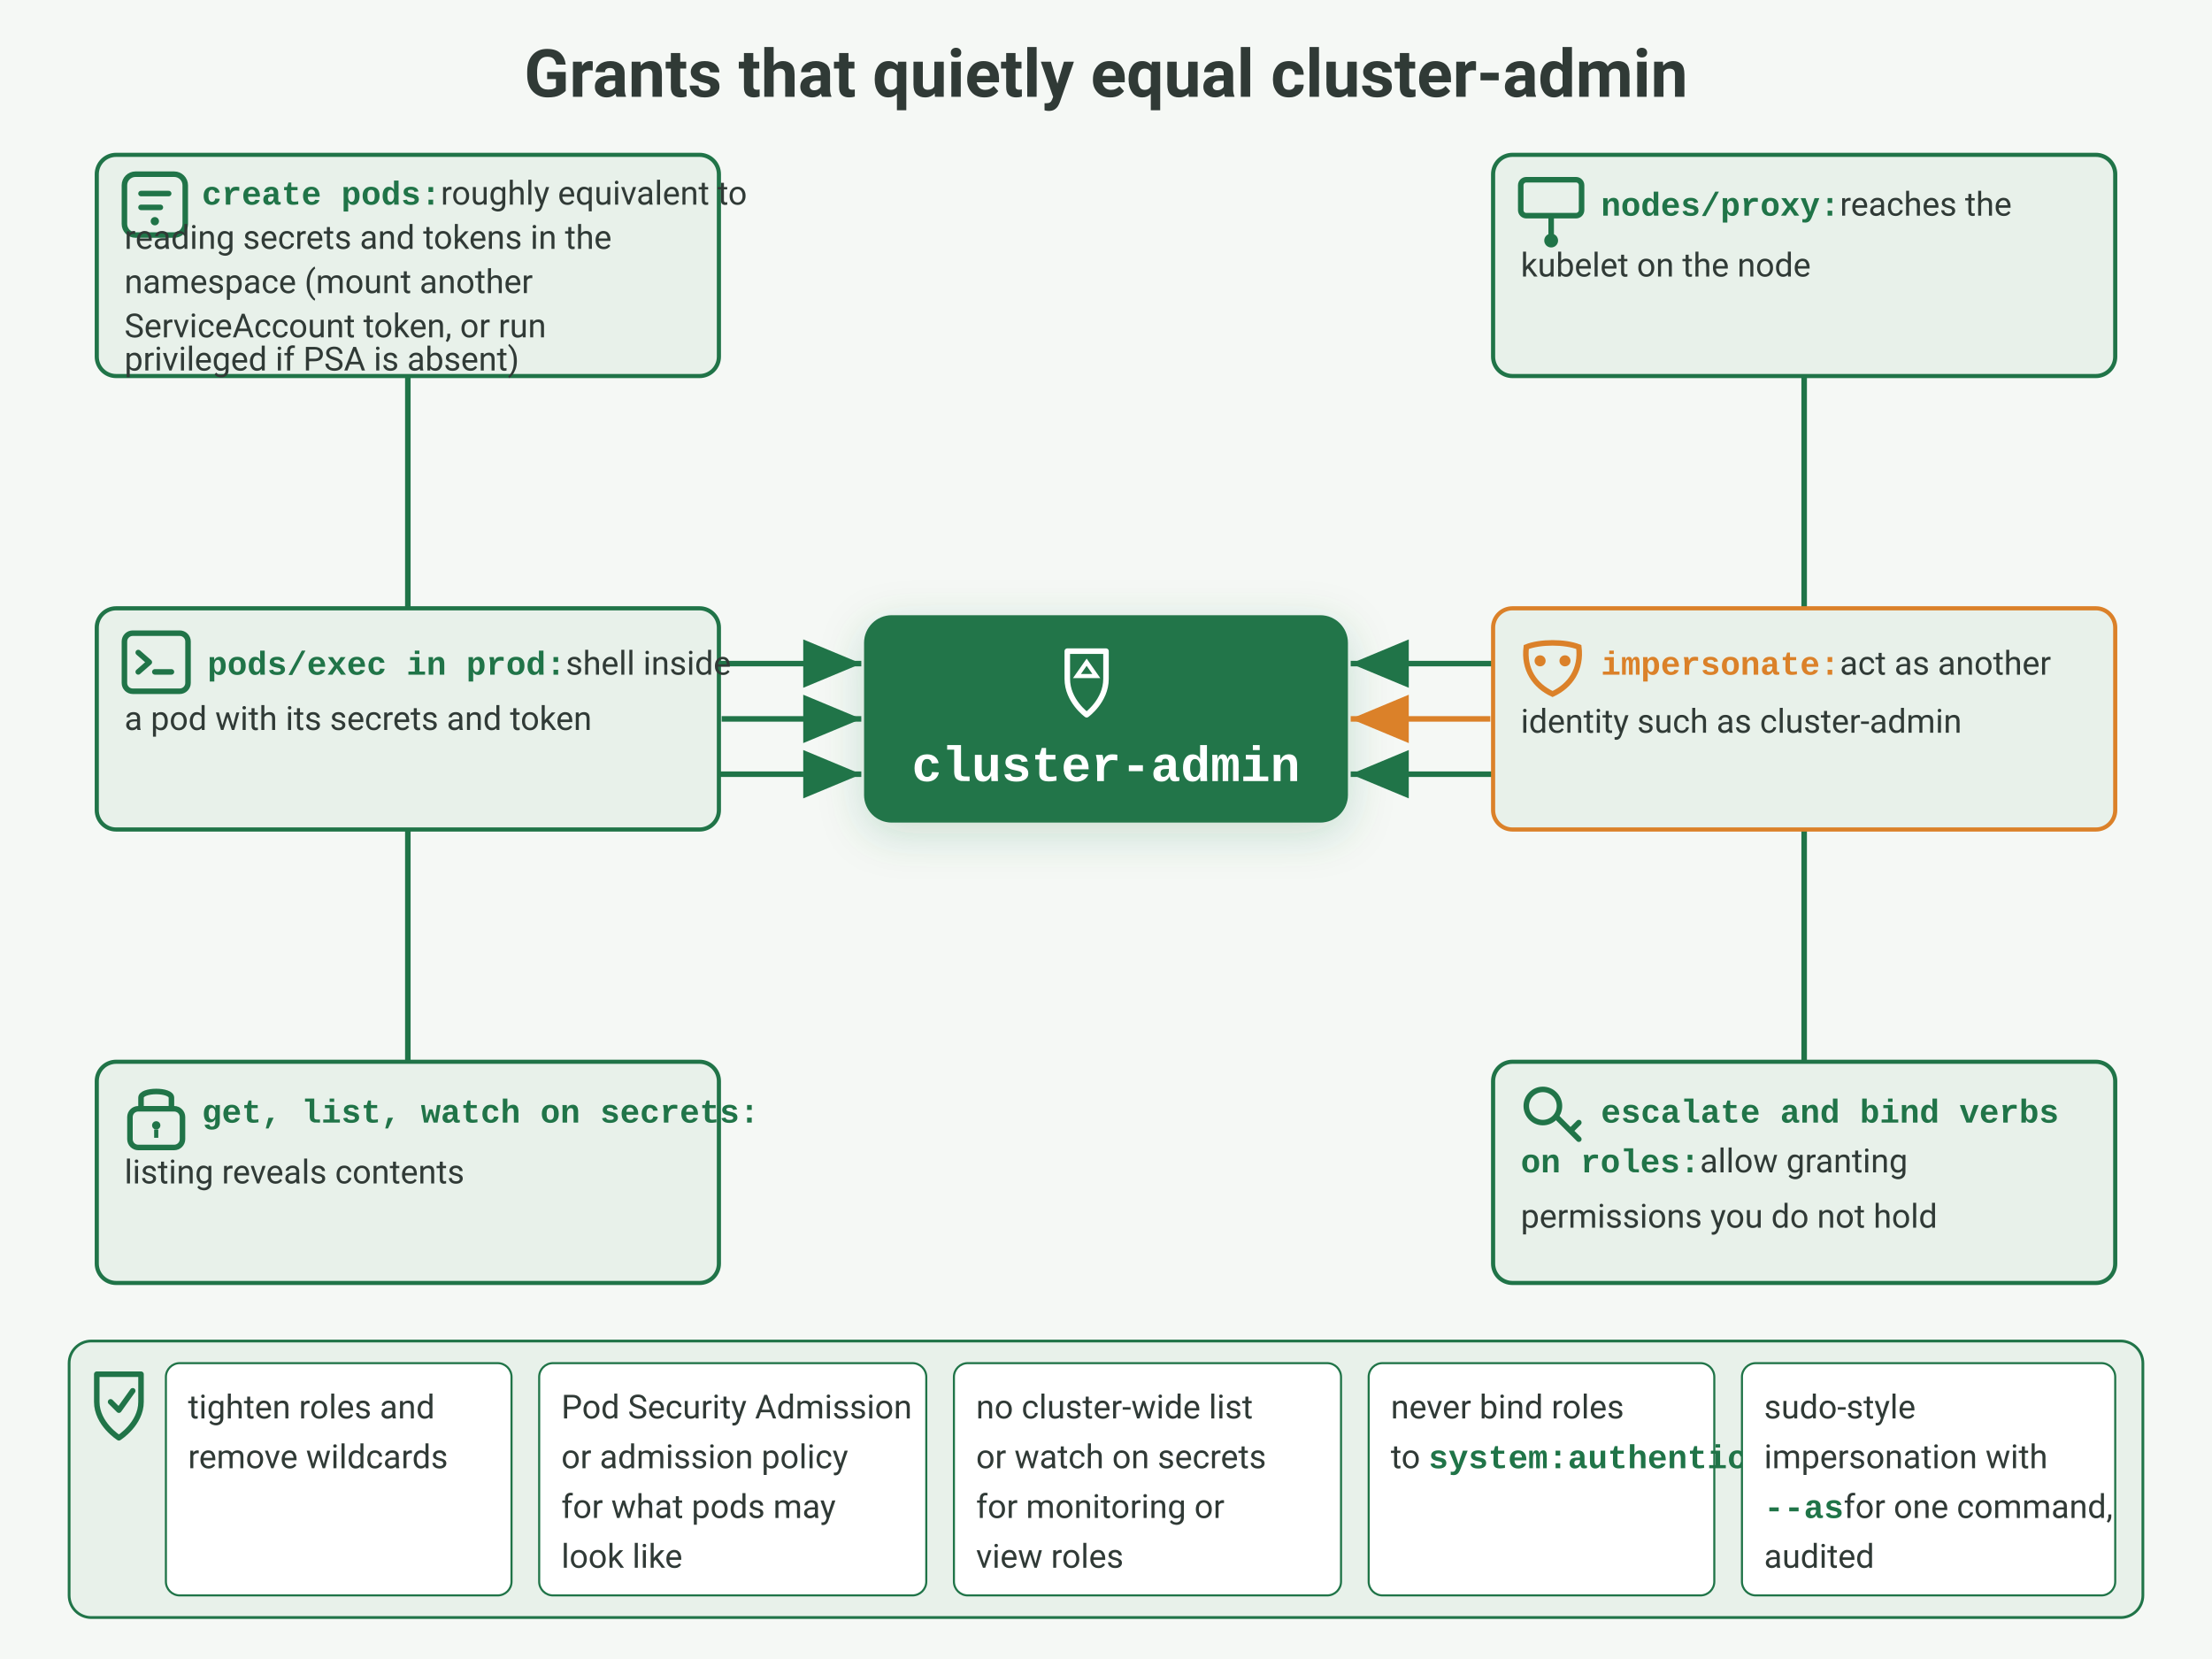
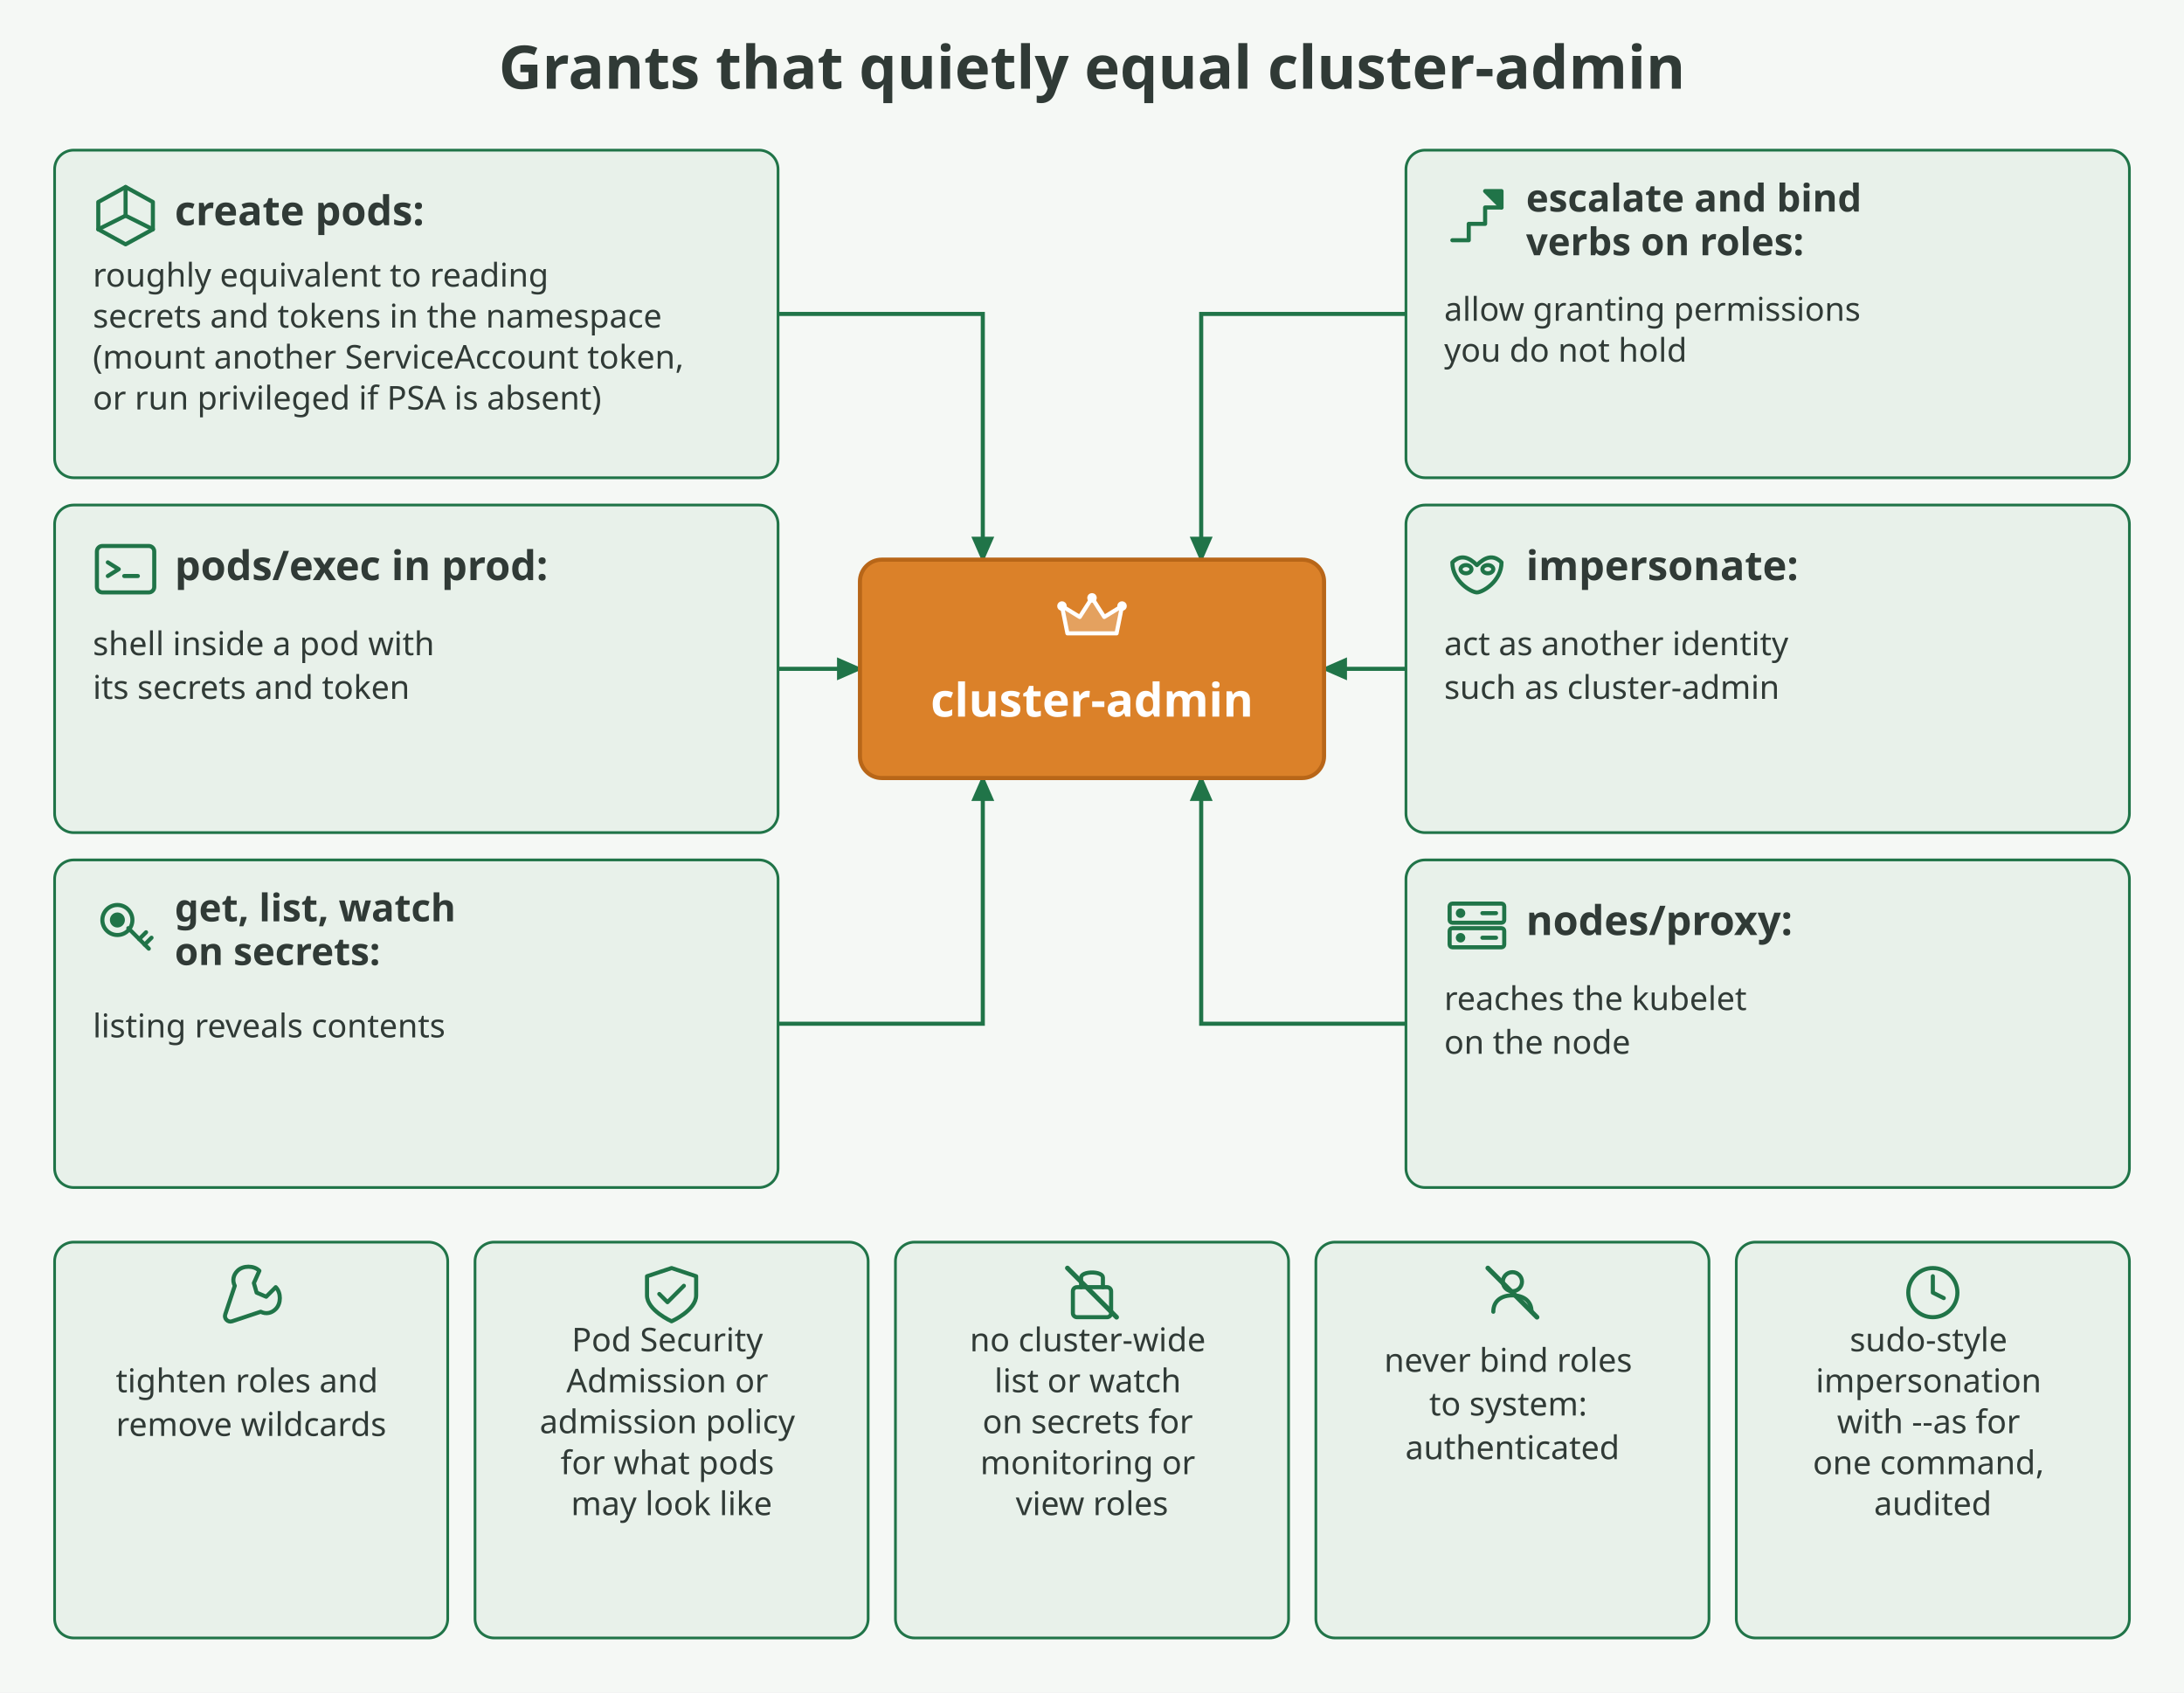
- <svg xmlns="http://www.w3.org/2000/svg" viewBox="0 0 1600 1200" width="1600" height="1200">
+ <svg xmlns="http://www.w3.org/2000/svg" viewBox="0 0 1600 1240" width="1600" height="1240">
  <defs>
-     <style>
-       .bg { fill: #f5f8f5; }
-       .title-text { font-family: system-ui, -apple-system, BlinkMacSystemFont, "Segoe UI", Roboto, sans-serif; font-size: 48px; font-weight: bold; fill: #303a36; }
-       .hub-title { font-family: "SFMono-Regular", Consolas, "Liberation Mono", Menlo, Courier, monospace; font-size: 36px; font-weight: bold; fill: #ffffff; }
-       .node-text { font-family: system-ui, -apple-system, BlinkMacSystemFont, "Segoe UI", Roboto, sans-serif; font-size: 24px; fill: #303a36; }
-       .node-mono { font-family: "SFMono-Regular", Consolas, "Liberation Mono", Menlo, Courier, monospace; font-size: 24px; font-weight: bold; fill: #207448; }
-       .node-mono-orange { font-family: "SFMono-Regular", Consolas, "Liberation Mono", Menlo, Courier, monospace; font-size: 24px; font-weight: bold; fill: #db8129; }
-       .mitigation-text { font-family: system-ui, -apple-system, BlinkMacSystemFont, "Segoe UI", Roboto, sans-serif; font-size: 24px; fill: #303a36; }
-       .mitigation-mono { font-family: "SFMono-Regular", Consolas, "Liberation Mono", Menlo, Courier, monospace; font-size: 24px; font-weight: bold; fill: #207448; }
-     </style>
-     <marker id="arrow-green" viewBox="0 0 16 16" refX="14" refY="8" markerWidth="14" markerHeight="14" orient="auto-start-reverse">
-       <path d="M 2 3 L 14 8 L 2 13 z" fill="#207448" />
-     </marker>
-     <marker id="arrow-orange" viewBox="0 0 16 16" refX="14" refY="8" markerWidth="14" markerHeight="14" orient="auto-start-reverse">
-       <path d="M 2 3 L 14 8 L 2 13 z" fill="#db8129" />
+     <marker id="arrow" viewBox="0 0 10 10" refX="7" refY="5" markerWidth="8" markerHeight="8" orient="auto">
+       <path d="M 0 1.5 L 8 5 L 0 8.5 z" fill="#207448" />
    </marker>
  </defs>
-   <rect width="1600" height="1200" class="bg" />
-   <text x="800" y="70" text-anchor="middle" class="title-text">Grants that quietly equal cluster-admin</text>
-   <g id="hub">
-     <rect x="625" y="445" width="350" height="150" rx="20" fill="#207448" filter="drop-shadow(0px 8px 16px rgba(32, 116, 72, 0.2))" />
-     <g transform="translate(772, 465)">
-       <path d="M 0 6 L 28 6 L 28 26 C 28 42 14 52 14 52 C 14 52 0 42 0 26 Z" fill="none" stroke="#ffffff" stroke-width="4" stroke-linejoin="round" />
-       <path d="M 7 24 L 14 14 L 21 24 Z" fill="none" stroke="#ffffff" stroke-width="3" />
-     </g>
-     <text x="800" y="565" text-anchor="middle" class="hub-title">cluster-admin</text>
+   <rect width="1600" height="1240" fill="#f5f8f5" />
+   <text x="800" y="65" font-family="sans-serif" font-size="44" font-weight="bold" fill="#303a36" text-anchor="middle">Grants that quietly equal cluster-admin</text>
+   <path d="M 570 230 H 720 V 410" fill="none" stroke="#207448" stroke-width="3" marker-end="url(#arrow)" />
+   <path d="M 570 490 H 630" fill="none" stroke="#207448" stroke-width="3" marker-end="url(#arrow)" />
+   <path d="M 570 750 H 720 V 570" fill="none" stroke="#207448" stroke-width="3" marker-end="url(#arrow)" />
+   <path d="M 1030 230 H 880 V 410" fill="none" stroke="#207448" stroke-width="3" marker-end="url(#arrow)" />
+   <path d="M 1030 490 H 970" fill="none" stroke="#207448" stroke-width="3" marker-end="url(#arrow)" />
+   <path d="M 1030 750 H 880 V 570" fill="none" stroke="#207448" stroke-width="3" marker-end="url(#arrow)" />
+   <rect x="630" y="410" width="340" height="160" rx="16" fill="#db8129" stroke="#b86618" stroke-width="3" />
+   <g transform="translate(778, 430)" stroke="#ffffff" stroke-width="3" fill="none" stroke-linejoin="round" stroke-linecap="round">
+     <path d="M 4 34 L 40 34 L 44 14 L 31 22 L 22 8 L 13 22 L 0 14 Z" fill="#ffffff" fill-opacity="0.25" />
+     <circle cx="22" cy="8" r="2" fill="#ffffff" />
+     <circle cx="0" cy="14" r="2" fill="#ffffff" />
+     <circle cx="44" cy="14" r="2" fill="#ffffff" />
  </g>
-   <path d="M 295 272 L 295 480 L 623 480" fill="none" stroke="#207448" stroke-width="4" marker-end="url(#arrow-green)" />
-   <path d="M 522 520 L 623 520" fill="none" stroke="#207448" stroke-width="4" marker-end="url(#arrow-green)" />
-   <path d="M 295 768 L 295 560 L 623 560" fill="none" stroke="#207448" stroke-width="4" marker-end="url(#arrow-green)" />
-   <path d="M 1305 272 L 1305 480 L 977 480" fill="none" stroke="#207448" stroke-width="4" marker-end="url(#arrow-green)" />
-   <path d="M 1078 520 L 977 520" fill="none" stroke="#db8129" stroke-width="4" marker-end="url(#arrow-orange)" />
-   <path d="M 1305 768 L 1305 560 L 977 560" fill="none" stroke="#207448" stroke-width="4" marker-end="url(#arrow-green)" />
-   <g id="node-create-pods">
-     <rect x="70" y="112" width="450" height="160" rx="14" fill="#e8f1ea" stroke="#207448" stroke-width="3" />
-     <g transform="translate(90, 126)">
-       <rect x="0" y="0" width="44" height="44" rx="8" fill="none" stroke="#207448" stroke-width="4" />
-       <line x1="12" y1="14" x2="32" y2="14" stroke="#207448" stroke-width="4" stroke-linecap="round" />
-       <line x1="12" y1="24" x2="26" y2="24" stroke="#207448" stroke-width="4" stroke-linecap="round" />
-       <circle cx="22" cy="34" r="3" fill="#207448" />
-     </g>
-     <text x="146" y="148" class="node-mono">create pods:<tspan font-family="system-ui, -apple-system, BlinkMacSystemFont, 'Segoe UI', Roboto, sans-serif" font-weight="normal" fill="#303a36"> roughly equivalent to</tspan>
-     </text>
-     <text x="90" y="180" class="node-text">reading secrets and tokens in the</text>
-     <text x="90" y="212" class="node-text">namespace (mount another</text>
-     <text x="90" y="244" class="node-text">ServiceAccount token, or run</text>
-     <text x="90" y="276" class="node-text" dy="-8">privileged if PSA is absent)</text>
+   <text x="800" y="525" font-family="sans-serif" font-size="34" font-weight="bold" fill="#ffffff" text-anchor="middle">cluster-admin</text>
+   <rect x="40" y="110" width="530" height="240" rx="14" fill="#e8f1ea" stroke="#207448" stroke-width="2" />
+   <g transform="translate(68, 134)" stroke="#207448" stroke-width="3" fill="none" stroke-linejoin="round" stroke-linecap="round">
+     <path d="M 4 14 L 24 3 L 44 14 L 44 34 L 24 45 L 4 34 Z" />
+     <path d="M 24 3 L 24 24 L 44 34" />
+     <path d="M 24 24 L 4 34" />
  </g>
-   <g id="node-pods-exec">
-     <rect x="70" y="440" width="450" height="160" rx="14" fill="#e8f1ea" stroke="#207448" stroke-width="3" />
-     <g transform="translate(90, 458)">
-       <rect x="0" y="0" width="46" height="42" rx="6" fill="none" stroke="#207448" stroke-width="4" />
-       <path d="M 10 14 L 18 21 L 10 28" fill="none" stroke="#207448" stroke-width="4" stroke-linecap="round" stroke-linejoin="round" />
-       <line x1="22" y1="28" x2="34" y2="28" stroke="#207448" stroke-width="4" stroke-linecap="round" />
-     </g>
-     <text x="150" y="488" class="node-mono">pods/exec in prod:<tspan font-family="system-ui, -apple-system, BlinkMacSystemFont, 'Segoe UI', Roboto, sans-serif" font-weight="normal" fill="#303a36"> shell inside</tspan>
-     </text>
-     <text x="90" y="528" class="node-text">a pod with its secrets and token</text>
+   <text x="128" y="165" font-family="sans-serif" font-size="30" font-weight="bold" fill="#303a36">create pods:</text>
+   <text x="68" y="210" font-family="sans-serif" font-size="24" fill="#303a36">
+     <tspan x="68" dy="0">roughly equivalent to reading</tspan>
+     <tspan x="68" dy="30">secrets and tokens in the namespace</tspan>
+     <tspan x="68" dy="30">(mount another ServiceAccount token,</tspan>
+     <tspan x="68" dy="30">or run privileged if PSA is absent)</tspan>
+   </text>
+   <rect x="40" y="370" width="530" height="240" rx="14" fill="#e8f1ea" stroke="#207448" stroke-width="2" />
+   <g transform="translate(68, 394)" stroke="#207448" stroke-width="3" fill="none" stroke-linejoin="round" stroke-linecap="round">
+     <rect x="3" y="6" width="42" height="34" rx="4" />
+     <path d="M 11 18 L 19 23 L 11 28" />
+     <line x1="23" y1="28" x2="33" y2="28" />
  </g>
-   <g id="node-secrets">
-     <rect x="70" y="768" width="450" height="160" rx="14" fill="#e8f1ea" stroke="#207448" stroke-width="3" />
-     <g transform="translate(90, 784)">
-       <rect x="4" y="18" width="38" height="28" rx="6" fill="none" stroke="#207448" stroke-width="4" />
-       <path d="M 12 18 L 12 10 C 12 4 34 4 34 10 L 34 18" fill="none" stroke="#207448" stroke-width="4" />
-       <circle cx="23" cy="30" r="3" fill="#207448" />
-       <line x1="23" y1="33" x2="23" y2="39" stroke="#207448" stroke-width="3" />
-     </g>
-     <text x="146" y="812" class="node-mono">get, list, watch on secrets:</text>
-     <text x="90" y="856" class="node-text">listing reveals contents</text>
+   <text x="128" y="425" font-family="sans-serif" font-size="30" font-weight="bold" fill="#303a36">pods/exec in prod:</text>
+   <text x="68" y="480" font-family="sans-serif" font-size="24" fill="#303a36">
+     <tspan x="68" dy="0">shell inside a pod with</tspan>
+     <tspan x="68" dy="32">its secrets and token</tspan>
+   </text>
+   <rect x="40" y="630" width="530" height="240" rx="14" fill="#e8f1ea" stroke="#207448" stroke-width="2" />
+   <g transform="translate(68, 654)" stroke="#207448" stroke-width="3" fill="none" stroke-linejoin="round" stroke-linecap="round">
+     <circle cx="18" cy="20" r="11" />
+     <path d="M 26 26 L 41 41" />
+     <path d="M 34 34 L 39 29" />
+     <path d="M 38 38 L 43 33" />
+     <circle cx="18" cy="20" r="4" fill="#207448" />
  </g>
-   <g id="node-nodes-proxy">
-     <rect x="1080" y="112" width="450" height="160" rx="14" fill="#e8f1ea" stroke="#207448" stroke-width="3" />
-     <g transform="translate(1100, 130)">
-       <rect x="0" y="0" width="44" height="26" rx="4" fill="none" stroke="#207448" stroke-width="4" />
-       <line x1="22" y1="26" x2="22" y2="44" stroke="#207448" stroke-width="4" />
-       <circle cx="22" cy="44" r="5" fill="#207448" />
-     </g>
-     <text x="1158" y="156" class="node-mono">nodes/proxy:<tspan font-family="system-ui, -apple-system, BlinkMacSystemFont, 'Segoe UI', Roboto, sans-serif" font-weight="normal" fill="#303a36"> reaches the</tspan>
-     </text>
-     <text x="1100" y="200" class="node-text">kubelet on the node</text>
+   <text x="128" y="675" font-family="sans-serif" font-size="28" font-weight="bold" fill="#303a36">
+     <tspan x="128" dy="0">get, list, watch</tspan>
+     <tspan x="128" dy="32">on secrets:</tspan>
+   </text>
+   <text x="68" y="760" font-family="sans-serif" font-size="24" fill="#303a36">
+     <tspan x="68" dy="0">listing reveals contents</tspan>
+   </text>
+   <rect x="1030" y="110" width="530" height="240" rx="14" fill="#e8f1ea" stroke="#207448" stroke-width="2" />
+   <g transform="translate(1058, 134)" stroke="#207448" stroke-width="3" fill="none" stroke-linejoin="round" stroke-linecap="round">
+     <path d="M 6 42 L 18 42 L 18 30 L 30 30 L 30 18 L 42 18" />
+     <path d="M 30 6 L 42 18 L 42 6 Z" fill="#207448" />
  </g>
-   <g id="node-impersonate">
-     <rect x="1080" y="440" width="450" height="160" rx="14" fill="#e8f1ea" stroke="#db8129" stroke-width="3" />
-     <g transform="translate(1100, 458)">
-       <path d="M 4 10 C 14 6 32 6 42 10 C 44 26 36 38 23 44 C 10 38 2 26 4 10 Z" fill="none" stroke="#db8129" stroke-width="4" />
-       <circle cx="14" cy="20" r="4" fill="#db8129" />
-       <circle cx="32" cy="20" r="4" fill="#db8129" />
-     </g>
-     <text x="1158" y="488" class="node-mono-orange">impersonate:<tspan font-family="system-ui, -apple-system, BlinkMacSystemFont, 'Segoe UI', Roboto, sans-serif" font-weight="normal" fill="#303a36"> act as another</tspan>
-     </text>
-     <text x="1100" y="530" class="node-text">identity such as cluster-admin</text>
+   <text x="1118" y="155" font-family="sans-serif" font-size="28" font-weight="bold" fill="#303a36">
+     <tspan x="1118" dy="0">escalate and bind</tspan>
+     <tspan x="1118" dy="32">verbs on roles:</tspan>
+   </text>
+   <text x="1058" y="235" font-family="sans-serif" font-size="24" fill="#303a36">
+     <tspan x="1058" dy="0">allow granting permissions</tspan>
+     <tspan x="1058" dy="30">you do not hold</tspan>
+   </text>
+   <rect x="1030" y="370" width="530" height="240" rx="14" fill="#e8f1ea" stroke="#207448" stroke-width="2" />
+   <g transform="translate(1058, 394)" stroke="#207448" stroke-width="3" fill="none" stroke-linejoin="round" stroke-linecap="round">
+     <path d="M 6 18 C 12 12, 18 14, 24 20 C 30 14, 36 12, 42 18 C 42 32, 28 40, 24 40 C 20 40, 6 32, 6 18 Z" />
+     <ellipse cx="16" cy="23" rx="4" ry="3" />
+     <ellipse cx="32" cy="23" rx="4" ry="3" />
  </g>
-   <g id="node-escalate-bind">
-     <rect x="1080" y="768" width="450" height="160" rx="14" fill="#e8f1ea" stroke="#207448" stroke-width="3" />
-     <g transform="translate(1100, 784)">
-       <circle cx="16" cy="16" r="12" fill="none" stroke="#207448" stroke-width="4" />
-       <path d="M 26 24 L 42 40 M 36 34 L 42 28" stroke="#207448" stroke-width="4" stroke-linecap="round" />
-     </g>
-     <text x="1158" y="812" class="node-mono">escalate and bind verbs</text>
-     <text x="1100" y="848" class="node-mono">on roles:<tspan font-family="system-ui, -apple-system, BlinkMacSystemFont, 'Segoe UI', Roboto, sans-serif" font-weight="normal" fill="#303a36"> allow granting</tspan>
-     </text>
-     <text x="1100" y="888" class="node-text">permissions you do not hold</text>
+   <text x="1118" y="425" font-family="sans-serif" font-size="30" font-weight="bold" fill="#303a36">impersonate:</text>
+   <text x="1058" y="480" font-family="sans-serif" font-size="24" fill="#303a36">
+     <tspan x="1058" dy="0">act as another identity</tspan>
+     <tspan x="1058" dy="32">such as cluster-admin</tspan>
+   </text>
+   <rect x="1030" y="630" width="530" height="240" rx="14" fill="#e8f1ea" stroke="#207448" stroke-width="2" />
+   <g transform="translate(1058, 654)" stroke="#207448" stroke-width="3" fill="none" stroke-linejoin="round" stroke-linecap="round">
+     <rect x="4" y="8" width="40" height="14" rx="2" />
+     <rect x="4" y="26" width="40" height="14" rx="2" />
+     <circle cx="12" cy="15" r="2" fill="#207448" />
+     <circle cx="12" cy="33" r="2" fill="#207448" />
+     <line x1="28" y1="15" x2="38" y2="15" />
+     <line x1="28" y1="33" x2="38" y2="33" />
  </g>
-   <g id="mitigations-container">
-     <rect x="50" y="970" width="1500" height="200" rx="16" fill="#e8f1ea" stroke="#207448" stroke-width="2" />
-     <g transform="translate(70, 990)">
-       <path d="M 0 4 L 32 4 L 32 24 C 32 40 16 50 16 50 C 16 50 0 40 0 24 Z" fill="none" stroke="#207448" stroke-width="4" stroke-linejoin="round" />
-       <polyline points="10,24 16,30 26,16" fill="none" stroke="#207448" stroke-width="4" stroke-linecap="round" stroke-linejoin="round" />
-     </g>
-     <rect x="120" y="986" width="250" height="168" rx="10" fill="#ffffff" stroke="#207448" stroke-width="1.5" />
-     <text x="136" y="1026" class="mitigation-text">tighten roles and</text>
-     <text x="136" y="1062" class="mitigation-text">remove wildcards</text>
-     <rect x="390" y="986" width="280" height="168" rx="10" fill="#ffffff" stroke="#207448" stroke-width="1.5" />
-     <text x="406" y="1026" class="mitigation-text">Pod Security Admission</text>
-     <text x="406" y="1062" class="mitigation-text">or admission policy</text>
-     <text x="406" y="1098" class="mitigation-text">for what pods may</text>
-     <text x="406" y="1134" class="mitigation-text">look like</text>
-     <rect x="690" y="986" width="280" height="168" rx="10" fill="#ffffff" stroke="#207448" stroke-width="1.5" />
-     <text x="706" y="1026" class="mitigation-text">no cluster-wide list</text>
-     <text x="706" y="1062" class="mitigation-text">or watch on secrets</text>
-     <text x="706" y="1098" class="mitigation-text">for monitoring or</text>
-     <text x="706" y="1134" class="mitigation-text">view roles</text>
-     <rect x="990" y="986" width="250" height="168" rx="10" fill="#ffffff" stroke="#207448" stroke-width="1.5" />
-     <text x="1006" y="1026" class="mitigation-text">never bind roles</text>
-     <text x="1006" y="1062" class="mitigation-text">to <tspan class="mitigation-mono">system:authenticated</tspan>
-     </text>
-     <rect x="1260" y="986" width="270" height="168" rx="10" fill="#ffffff" stroke="#207448" stroke-width="1.5" />
-     <text x="1276" y="1026" class="mitigation-text">sudo-style</text>
-     <text x="1276" y="1062" class="mitigation-text">impersonation with</text>
-     <text x="1276" y="1098" class="mitigation-mono">--as<tspan font-family="system-ui, -apple-system, BlinkMacSystemFont, 'Segoe UI', Roboto, sans-serif" font-weight="normal" fill="#303a36"> for one command,</tspan>
-     </text>
-     <text x="1276" y="1134" class="mitigation-text">audited</text>
+   <text x="1118" y="685" font-family="sans-serif" font-size="30" font-weight="bold" fill="#303a36">nodes/proxy:</text>
+   <text x="1058" y="740" font-family="sans-serif" font-size="24" fill="#303a36">
+     <tspan x="1058" dy="0">reaches the kubelet</tspan>
+     <tspan x="1058" dy="32">on the node</tspan>
+   </text>
+   <rect x="40" y="910" width="288" height="290" rx="14" fill="#e8f1ea" stroke="#207448" stroke-width="2" />
+   <g transform="translate(162, 925)" stroke="#207448" stroke-width="3" fill="none" stroke-linejoin="round" stroke-linecap="round">
+     <path d="M 28 6 C 24 2, 16 2, 12 6 C 9 9, 8 13, 10 17 L 3 38 C 2 41, 5 44, 8 43 L 29 36 C 33 38, 37 37, 40 34 C 44 30, 44 22, 40 18 L 33 25 L 26 22 L 24 15 Z" />
  </g>
+   <text x="184" y="1020" font-family="sans-serif" font-size="24" fill="#303a36" text-anchor="middle">
+     <tspan x="184" dy="0">tighten roles and</tspan>
+     <tspan x="184" dy="32">remove wildcards</tspan>
+   </text>
+   <rect x="348" y="910" width="288" height="290" rx="14" fill="#e8f1ea" stroke="#207448" stroke-width="2" />
+   <g transform="translate(470, 925)" stroke="#207448" stroke-width="3" fill="none" stroke-linejoin="round" stroke-linecap="round">
+     <path d="M 22 4 L 40 10 L 40 24 C 40 35, 22 43, 22 43 C 22 43, 4 35, 4 24 L 4 10 Z" />
+     <path d="M 13 23 L 19 29 L 31 17" />
+   </g>
+   <text x="492" y="990" font-family="sans-serif" font-size="24" fill="#303a36" text-anchor="middle">
+     <tspan x="492" dy="0">Pod Security</tspan>
+     <tspan x="492" dy="30">Admission or</tspan>
+     <tspan x="492" dy="30">admission policy</tspan>
+     <tspan x="492" dy="30">for what pods</tspan>
+     <tspan x="492" dy="30">may look like</tspan>
+   </text>
+   <rect x="656" y="910" width="288" height="290" rx="14" fill="#e8f1ea" stroke="#207448" stroke-width="2" />
+   <g transform="translate(778, 925)" stroke="#207448" stroke-width="3" fill="none" stroke-linejoin="round" stroke-linecap="round">
+     <rect x="8" y="18" width="28" height="22" rx="3" />
+     <path d="M 14 18 L 14 11 C 14 6, 30 6, 30 11 L 30 18" />
+     <line x1="4" y1="4" x2="40" y2="40" stroke-width="3.5" />
+   </g>
+   <text x="800" y="990" font-family="sans-serif" font-size="24" fill="#303a36" text-anchor="middle">
+     <tspan x="800" dy="0">no cluster-wide</tspan>
+     <tspan x="800" dy="30">list or watch</tspan>
+     <tspan x="800" dy="30">on secrets for</tspan>
+     <tspan x="800" dy="30">monitoring or</tspan>
+     <tspan x="800" dy="30">view roles</tspan>
+   </text>
+   <rect x="964" y="910" width="288" height="290" rx="14" fill="#e8f1ea" stroke="#207448" stroke-width="2" />
+   <g transform="translate(1086, 925)" stroke="#207448" stroke-width="3" fill="none" stroke-linejoin="round" stroke-linecap="round">
+     <circle cx="22" cy="14" r="7" />
+     <path d="M 8 36 C 8 28, 14 24, 22 24 C 30 24, 36 28, 36 36" />
+     <line x1="4" y1="4" x2="40" y2="40" stroke-width="3.5" />
+   </g>
+   <text x="1108" y="1005" font-family="sans-serif" font-size="24" fill="#303a36" text-anchor="middle">
+     <tspan x="1108" dy="0">never bind roles</tspan>
+     <tspan x="1108" dy="32">to system:</tspan>
+     <tspan x="1108" dy="32">authenticated</tspan>
+   </text>
+   <rect x="1272" y="910" width="288" height="290" rx="14" fill="#e8f1ea" stroke="#207448" stroke-width="2" />
+   <g transform="translate(1394, 925)" stroke="#207448" stroke-width="3" fill="none" stroke-linejoin="round" stroke-linecap="round">
+     <circle cx="22" cy="22" r="18" />
+     <path d="M 22 10 L 22 22 L 30 26" />
+   </g>
+   <text x="1416" y="990" font-family="sans-serif" font-size="24" fill="#303a36" text-anchor="middle">
+     <tspan x="1416" dy="0">sudo-style</tspan>
+     <tspan x="1416" dy="30">impersonation</tspan>
+     <tspan x="1416" dy="30">with --as for</tspan>
+     <tspan x="1416" dy="30">one command,</tspan>
+     <tspan x="1416" dy="30">audited</tspan>
+   </text>
</svg>
